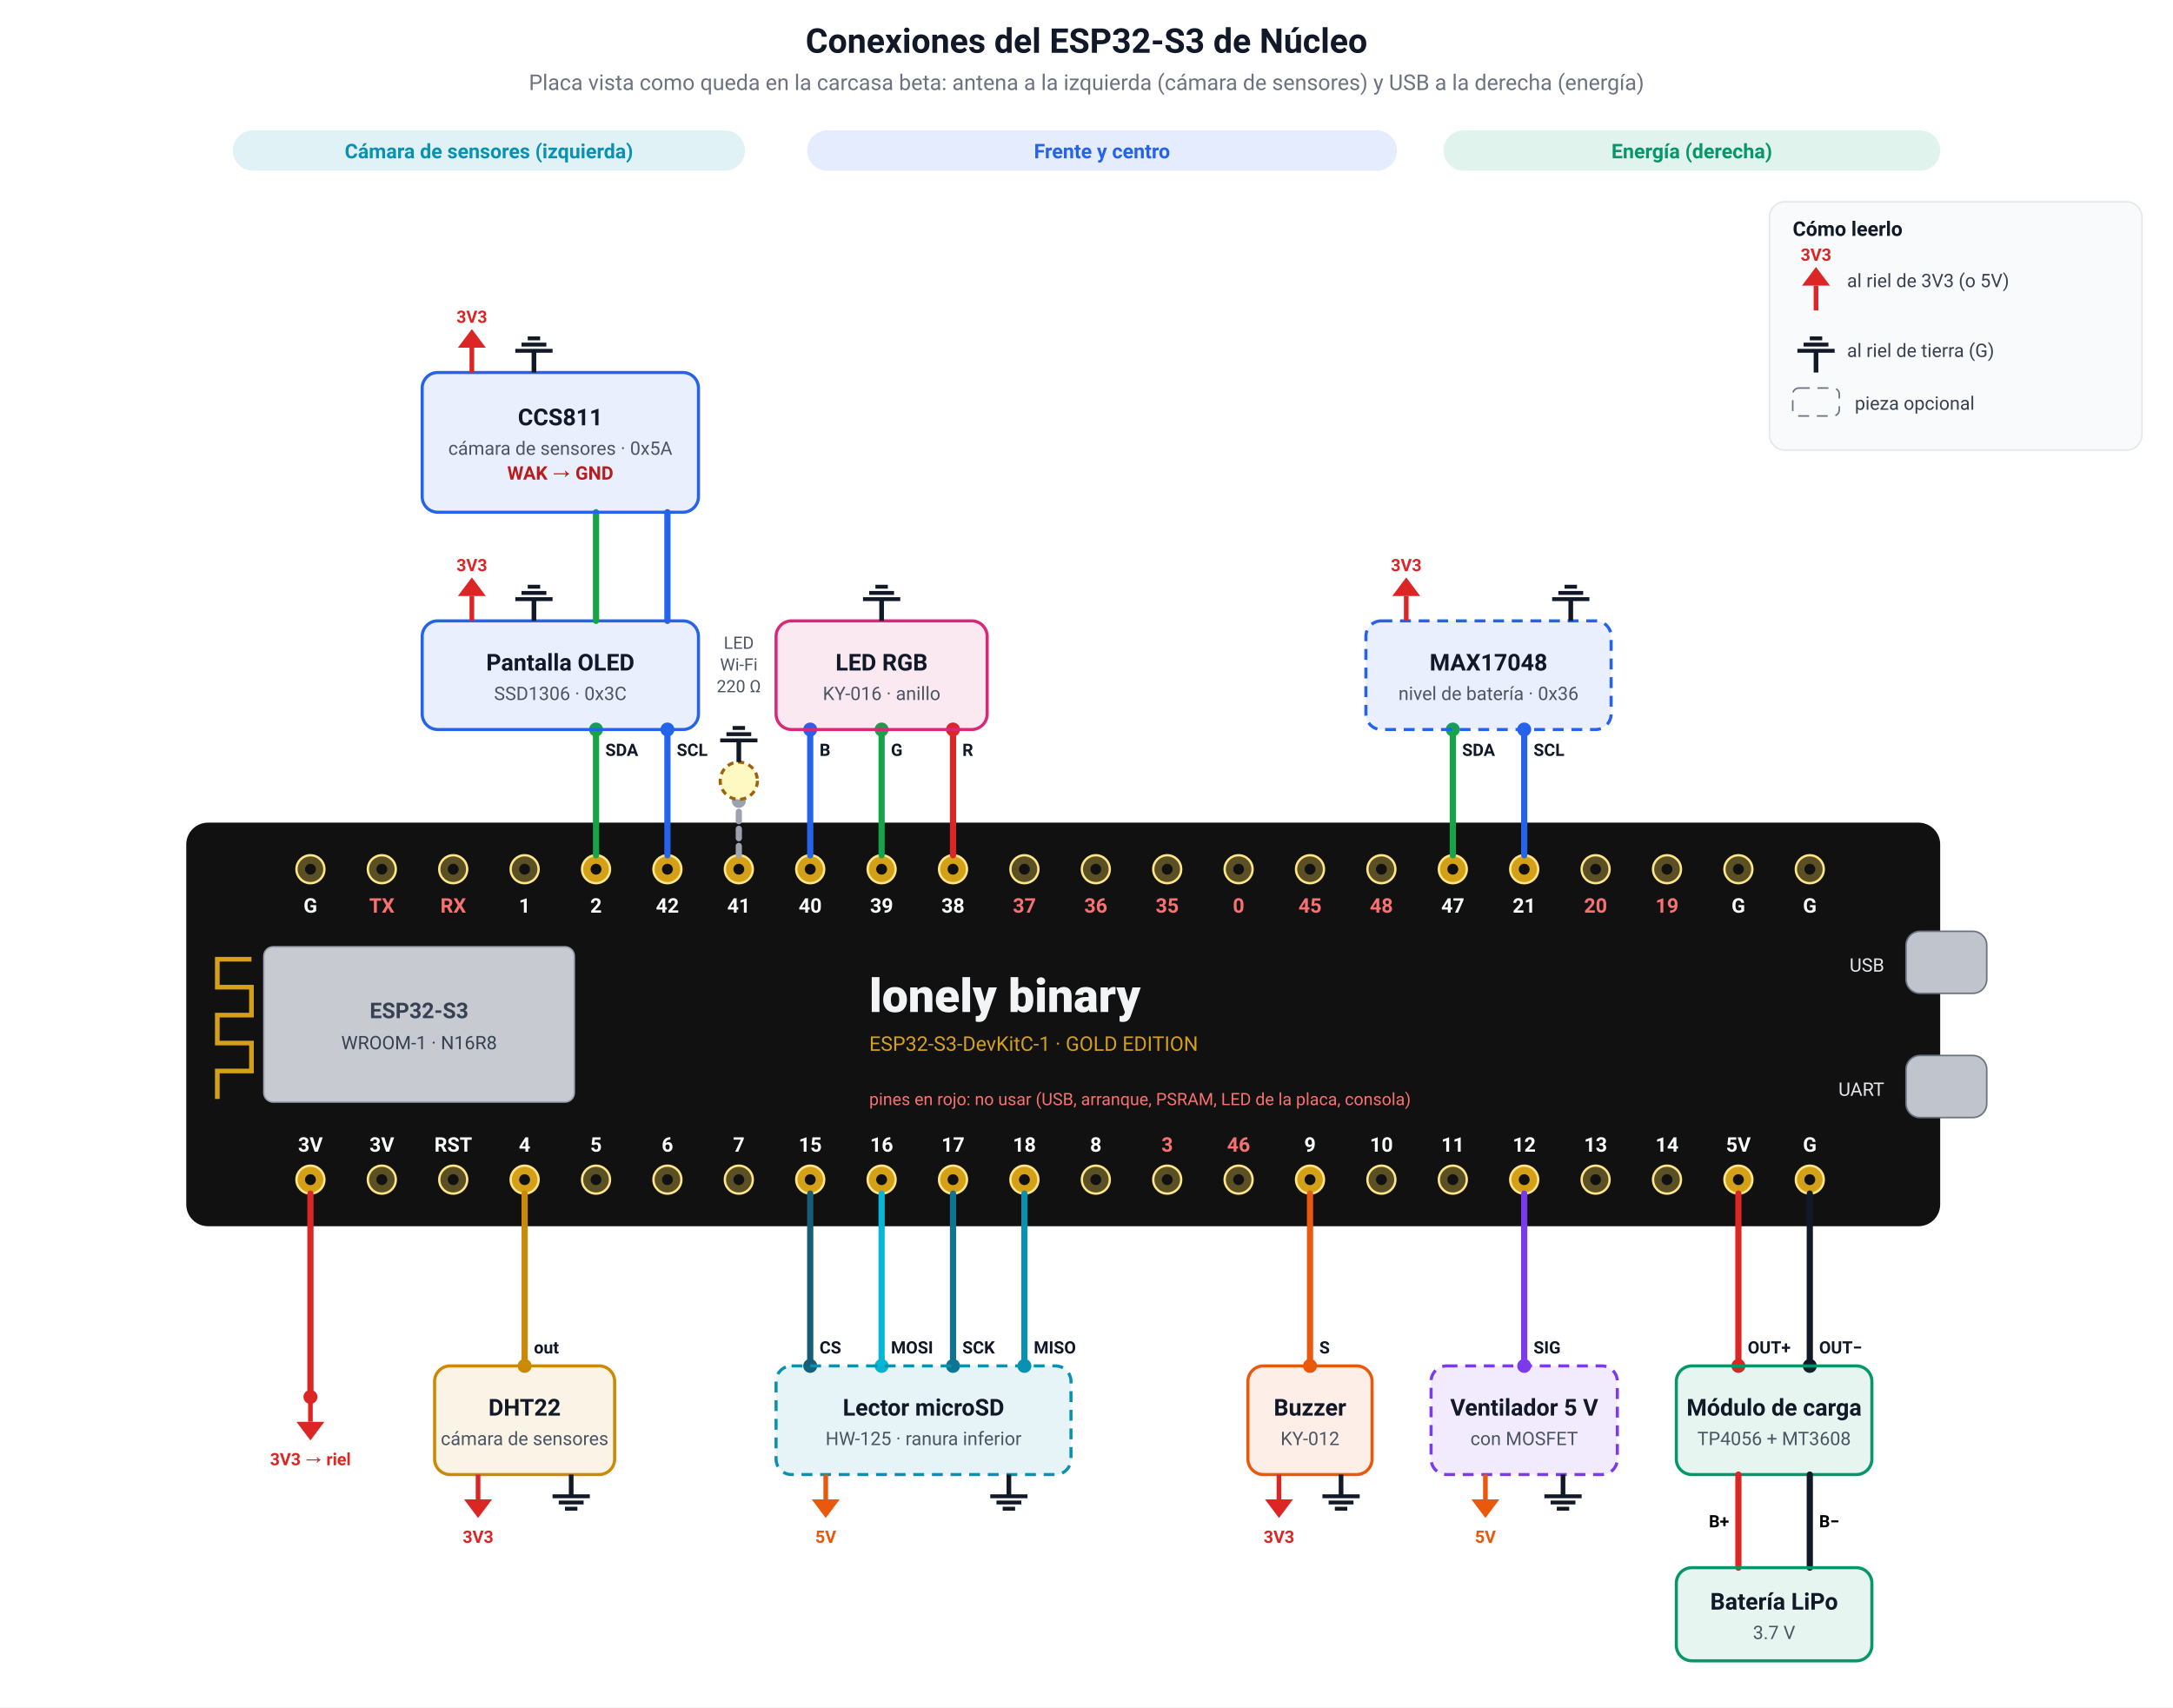
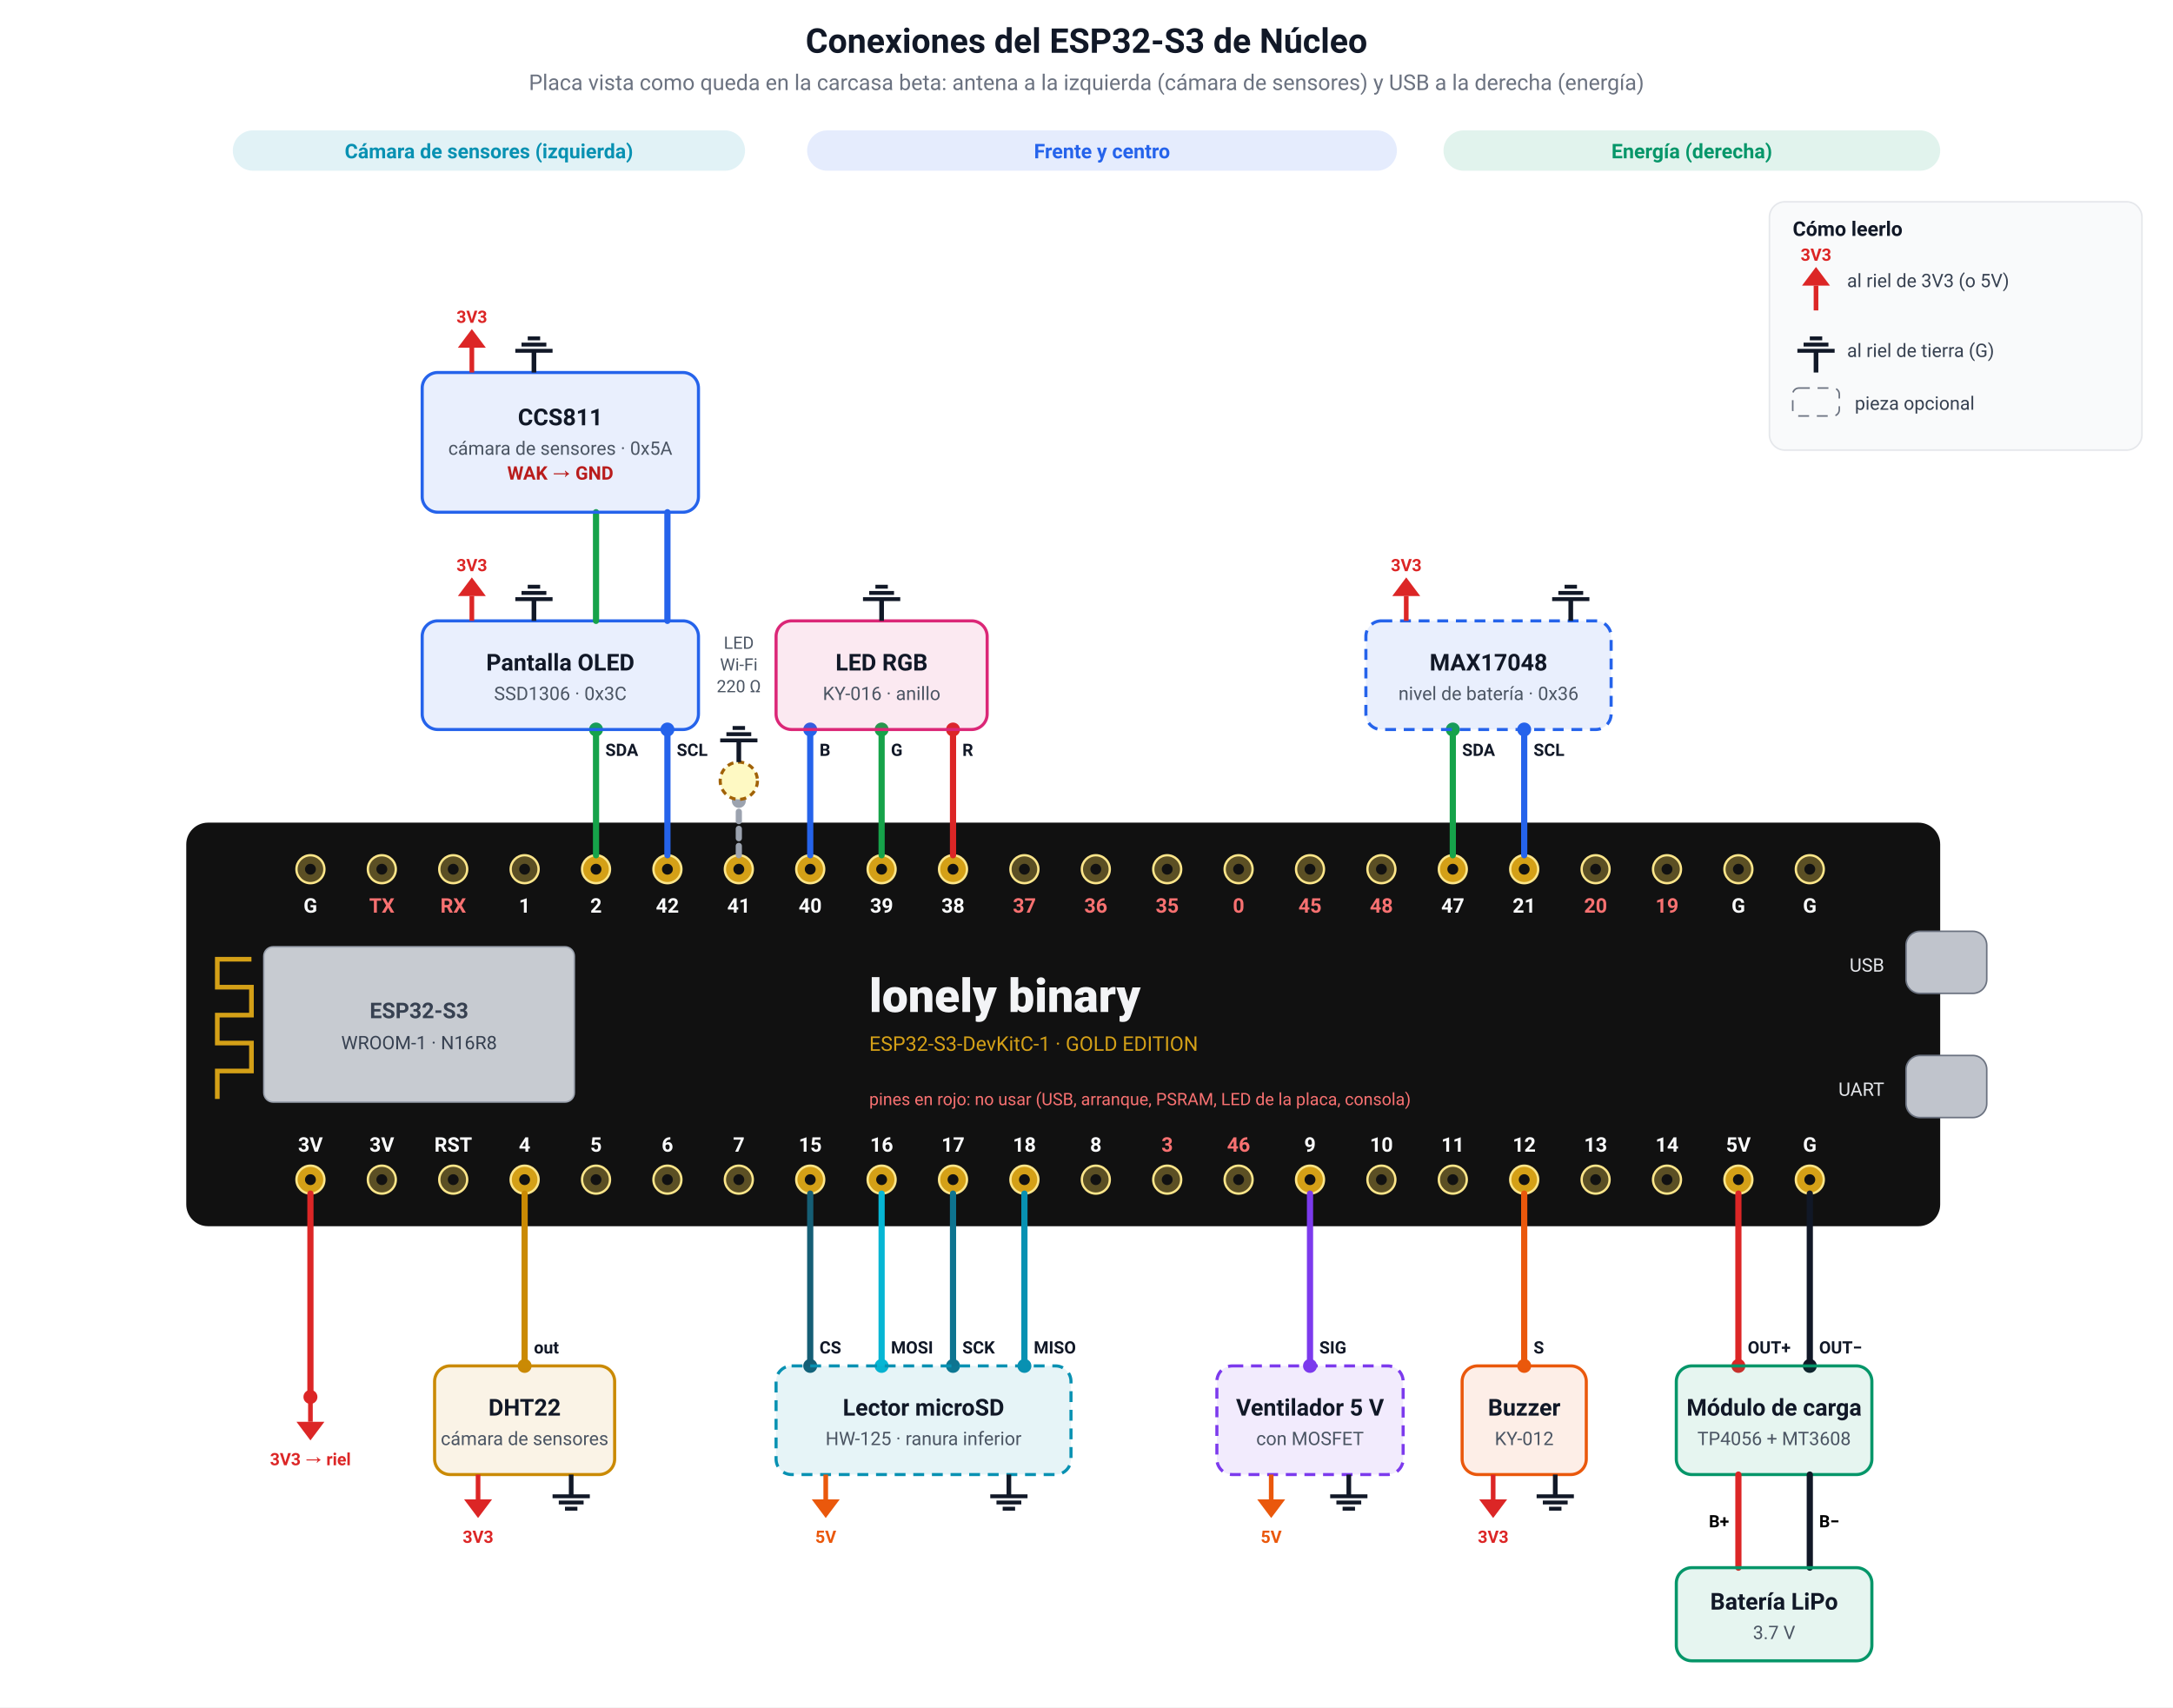
<svg xmlns="http://www.w3.org/2000/svg" viewBox="0 0 1400 1100" width="1400" height="1100" font-family="Segoe UI, Roboto, Helvetica, Arial, sans-serif">
  <rect width="1400" height="1100" fill="#ffffff" />
  <text x="700" y="34" text-anchor="middle" font-size="22" font-weight="700" fill="#111827">Conexiones del ESP32-S3 de Núcleo</text>
  <text x="700" y="58" text-anchor="middle" font-size="14" fill="#6b7280">Placa vista como queda en la carcasa beta: antena a la izquierda (cámara de sensores) y USB a la derecha (energía)</text>
  <rect x="120" y="530" width="1130" height="260" rx="14" fill="#111111" />
  <rect x="1228" y="600" width="52" height="40" rx="9" fill="#c0c4cc" stroke="#6b7280" />
  <text x="1214" y="626" text-anchor="end" font-size="12" fill="#e5e7eb">USB</text>
  <rect x="1228" y="680" width="52" height="40" rx="9" fill="#c0c4cc" stroke="#6b7280" />
  <text x="1214" y="706" text-anchor="end" font-size="12" fill="#e5e7eb">UART</text>
  <path d="M150 618 h-22 v18 h22 v18 h-22 v18 h22 v18 h-22 v18" fill="none" stroke="#d4a017" stroke-width="3" transform="translate(12 0)" />
  <rect x="170" y="610" width="200" height="100" rx="6" fill="#c7cbd1" stroke="#9ca3af" />
  <text x="270" y="656" text-anchor="middle" font-size="14" font-weight="700" fill="#374151">ESP32-S3</text>
  <text x="270" y="676" text-anchor="middle" font-size="12" fill="#374151">WROOM-1 · N16R8</text>
  <text x="560" y="652" font-size="30" font-weight="800" fill="#f3f4f6">lonely binary</text>
  <text x="560" y="677" font-size="13" fill="#d4a017">ESP32-S3-DevKitC-1 · GOLD EDITION</text>
  <text x="560" y="712" font-size="11" fill="#f87171">pines en rojo: no usar (USB, arranque, PSRAM, LED de la placa, consola)</text>
  <circle cx="200" cy="560" r="9" fill="#5b4f24" stroke="#fde68a" stroke-width="1.5" />
  <circle cx="200" cy="560" r="3.5" fill="#111111" />
  <text x="200" y="588" text-anchor="middle" font-size="13" font-weight="700" fill="#f9fafb">G</text>
  <circle cx="246" cy="560" r="9" fill="#5b4f24" stroke="#fde68a" stroke-width="1.5" />
  <circle cx="246" cy="560" r="3.5" fill="#111111" />
  <text x="246" y="588" text-anchor="middle" font-size="13" font-weight="700" fill="#f87171">TX</text>
  <circle cx="292" cy="560" r="9" fill="#5b4f24" stroke="#fde68a" stroke-width="1.5" />
  <circle cx="292" cy="560" r="3.5" fill="#111111" />
  <text x="292" y="588" text-anchor="middle" font-size="13" font-weight="700" fill="#f87171">RX</text>
  <circle cx="338" cy="560" r="9" fill="#5b4f24" stroke="#fde68a" stroke-width="1.5" />
  <circle cx="338" cy="560" r="3.5" fill="#111111" />
  <text x="338" y="588" text-anchor="middle" font-size="13" font-weight="700" fill="#f9fafb">1</text>
  <circle cx="384" cy="560" r="9" fill="#d4a017" stroke="#fde68a" stroke-width="1.5" />
  <circle cx="384" cy="560" r="3.5" fill="#111111" />
  <text x="384" y="588" text-anchor="middle" font-size="13" font-weight="700" fill="#f9fafb">2</text>
  <circle cx="430" cy="560" r="9" fill="#d4a017" stroke="#fde68a" stroke-width="1.5" />
  <circle cx="430" cy="560" r="3.5" fill="#111111" />
  <text x="430" y="588" text-anchor="middle" font-size="13" font-weight="700" fill="#f9fafb">42</text>
  <circle cx="476" cy="560" r="9" fill="#d4a017" stroke="#fde68a" stroke-width="1.5" />
  <circle cx="476" cy="560" r="3.5" fill="#111111" />
  <text x="476" y="588" text-anchor="middle" font-size="13" font-weight="700" fill="#f9fafb">41</text>
  <circle cx="522" cy="560" r="9" fill="#d4a017" stroke="#fde68a" stroke-width="1.5" />
  <circle cx="522" cy="560" r="3.5" fill="#111111" />
  <text x="522" y="588" text-anchor="middle" font-size="13" font-weight="700" fill="#f9fafb">40</text>
  <circle cx="568" cy="560" r="9" fill="#d4a017" stroke="#fde68a" stroke-width="1.5" />
  <circle cx="568" cy="560" r="3.5" fill="#111111" />
  <text x="568" y="588" text-anchor="middle" font-size="13" font-weight="700" fill="#f9fafb">39</text>
  <circle cx="614" cy="560" r="9" fill="#d4a017" stroke="#fde68a" stroke-width="1.5" />
  <circle cx="614" cy="560" r="3.5" fill="#111111" />
  <text x="614" y="588" text-anchor="middle" font-size="13" font-weight="700" fill="#f9fafb">38</text>
  <circle cx="660" cy="560" r="9" fill="#5b4f24" stroke="#fde68a" stroke-width="1.5" />
  <circle cx="660" cy="560" r="3.5" fill="#111111" />
  <text x="660" y="588" text-anchor="middle" font-size="13" font-weight="700" fill="#f87171">37</text>
  <circle cx="706" cy="560" r="9" fill="#5b4f24" stroke="#fde68a" stroke-width="1.5" />
  <circle cx="706" cy="560" r="3.5" fill="#111111" />
  <text x="706" y="588" text-anchor="middle" font-size="13" font-weight="700" fill="#f87171">36</text>
  <circle cx="752" cy="560" r="9" fill="#5b4f24" stroke="#fde68a" stroke-width="1.5" />
  <circle cx="752" cy="560" r="3.5" fill="#111111" />
  <text x="752" y="588" text-anchor="middle" font-size="13" font-weight="700" fill="#f87171">35</text>
  <circle cx="798" cy="560" r="9" fill="#5b4f24" stroke="#fde68a" stroke-width="1.5" />
  <circle cx="798" cy="560" r="3.5" fill="#111111" />
  <text x="798" y="588" text-anchor="middle" font-size="13" font-weight="700" fill="#f87171">0</text>
  <circle cx="844" cy="560" r="9" fill="#5b4f24" stroke="#fde68a" stroke-width="1.5" />
  <circle cx="844" cy="560" r="3.5" fill="#111111" />
  <text x="844" y="588" text-anchor="middle" font-size="13" font-weight="700" fill="#f87171">45</text>
  <circle cx="890" cy="560" r="9" fill="#5b4f24" stroke="#fde68a" stroke-width="1.5" />
  <circle cx="890" cy="560" r="3.5" fill="#111111" />
  <text x="890" y="588" text-anchor="middle" font-size="13" font-weight="700" fill="#f87171">48</text>
  <circle cx="936" cy="560" r="9" fill="#d4a017" stroke="#fde68a" stroke-width="1.5" />
  <circle cx="936" cy="560" r="3.5" fill="#111111" />
  <text x="936" y="588" text-anchor="middle" font-size="13" font-weight="700" fill="#f9fafb">47</text>
  <circle cx="982" cy="560" r="9" fill="#d4a017" stroke="#fde68a" stroke-width="1.5" />
  <circle cx="982" cy="560" r="3.5" fill="#111111" />
  <text x="982" y="588" text-anchor="middle" font-size="13" font-weight="700" fill="#f9fafb">21</text>
  <circle cx="1028" cy="560" r="9" fill="#5b4f24" stroke="#fde68a" stroke-width="1.5" />
  <circle cx="1028" cy="560" r="3.5" fill="#111111" />
  <text x="1028" y="588" text-anchor="middle" font-size="13" font-weight="700" fill="#f87171">20</text>
  <circle cx="1074" cy="560" r="9" fill="#5b4f24" stroke="#fde68a" stroke-width="1.5" />
  <circle cx="1074" cy="560" r="3.5" fill="#111111" />
  <text x="1074" y="588" text-anchor="middle" font-size="13" font-weight="700" fill="#f87171">19</text>
  <circle cx="1120" cy="560" r="9" fill="#5b4f24" stroke="#fde68a" stroke-width="1.5" />
  <circle cx="1120" cy="560" r="3.5" fill="#111111" />
  <text x="1120" y="588" text-anchor="middle" font-size="13" font-weight="700" fill="#f9fafb">G</text>
  <circle cx="1166" cy="560" r="9" fill="#5b4f24" stroke="#fde68a" stroke-width="1.5" />
  <circle cx="1166" cy="560" r="3.5" fill="#111111" />
  <text x="1166" y="588" text-anchor="middle" font-size="13" font-weight="700" fill="#f9fafb">G</text>
  <circle cx="200" cy="760" r="9" fill="#d4a017" stroke="#fde68a" stroke-width="1.5" />
  <circle cx="200" cy="760" r="3.5" fill="#111111" />
  <text x="200" y="742" text-anchor="middle" font-size="13" font-weight="700" fill="#f9fafb">3V</text>
  <circle cx="246" cy="760" r="9" fill="#5b4f24" stroke="#fde68a" stroke-width="1.5" />
  <circle cx="246" cy="760" r="3.5" fill="#111111" />
  <text x="246" y="742" text-anchor="middle" font-size="13" font-weight="700" fill="#f9fafb">3V</text>
  <circle cx="292" cy="760" r="9" fill="#5b4f24" stroke="#fde68a" stroke-width="1.5" />
  <circle cx="292" cy="760" r="3.5" fill="#111111" />
  <text x="292" y="742" text-anchor="middle" font-size="13" font-weight="700" fill="#f9fafb">RST</text>
  <circle cx="338" cy="760" r="9" fill="#d4a017" stroke="#fde68a" stroke-width="1.5" />
  <circle cx="338" cy="760" r="3.5" fill="#111111" />
  <text x="338" y="742" text-anchor="middle" font-size="13" font-weight="700" fill="#f9fafb">4</text>
  <circle cx="384" cy="760" r="9" fill="#5b4f24" stroke="#fde68a" stroke-width="1.5" />
  <circle cx="384" cy="760" r="3.5" fill="#111111" />
  <text x="384" y="742" text-anchor="middle" font-size="13" font-weight="700" fill="#f9fafb">5</text>
  <circle cx="430" cy="760" r="9" fill="#5b4f24" stroke="#fde68a" stroke-width="1.5" />
  <circle cx="430" cy="760" r="3.5" fill="#111111" />
  <text x="430" y="742" text-anchor="middle" font-size="13" font-weight="700" fill="#f9fafb">6</text>
  <circle cx="476" cy="760" r="9" fill="#5b4f24" stroke="#fde68a" stroke-width="1.5" />
  <circle cx="476" cy="760" r="3.5" fill="#111111" />
  <text x="476" y="742" text-anchor="middle" font-size="13" font-weight="700" fill="#f9fafb">7</text>
  <circle cx="522" cy="760" r="9" fill="#d4a017" stroke="#fde68a" stroke-width="1.5" />
  <circle cx="522" cy="760" r="3.5" fill="#111111" />
  <text x="522" y="742" text-anchor="middle" font-size="13" font-weight="700" fill="#f9fafb">15</text>
  <circle cx="568" cy="760" r="9" fill="#d4a017" stroke="#fde68a" stroke-width="1.5" />
  <circle cx="568" cy="760" r="3.5" fill="#111111" />
  <text x="568" y="742" text-anchor="middle" font-size="13" font-weight="700" fill="#f9fafb">16</text>
  <circle cx="614" cy="760" r="9" fill="#d4a017" stroke="#fde68a" stroke-width="1.5" />
  <circle cx="614" cy="760" r="3.5" fill="#111111" />
  <text x="614" y="742" text-anchor="middle" font-size="13" font-weight="700" fill="#f9fafb">17</text>
  <circle cx="660" cy="760" r="9" fill="#d4a017" stroke="#fde68a" stroke-width="1.5" />
  <circle cx="660" cy="760" r="3.5" fill="#111111" />
  <text x="660" y="742" text-anchor="middle" font-size="13" font-weight="700" fill="#f9fafb">18</text>
  <circle cx="706" cy="760" r="9" fill="#5b4f24" stroke="#fde68a" stroke-width="1.5" />
  <circle cx="706" cy="760" r="3.5" fill="#111111" />
  <text x="706" y="742" text-anchor="middle" font-size="13" font-weight="700" fill="#f9fafb">8</text>
  <circle cx="752" cy="760" r="9" fill="#5b4f24" stroke="#fde68a" stroke-width="1.5" />
  <circle cx="752" cy="760" r="3.5" fill="#111111" />
  <text x="752" y="742" text-anchor="middle" font-size="13" font-weight="700" fill="#f87171">3</text>
  <circle cx="798" cy="760" r="9" fill="#5b4f24" stroke="#fde68a" stroke-width="1.5" />
  <circle cx="798" cy="760" r="3.5" fill="#111111" />
  <text x="798" y="742" text-anchor="middle" font-size="13" font-weight="700" fill="#f87171">46</text>
  <circle cx="844" cy="760" r="9" fill="#d4a017" stroke="#fde68a" stroke-width="1.5" />
  <circle cx="844" cy="760" r="3.5" fill="#111111" />
  <text x="844" y="742" text-anchor="middle" font-size="13" font-weight="700" fill="#f9fafb">9</text>
  <circle cx="890" cy="760" r="9" fill="#5b4f24" stroke="#fde68a" stroke-width="1.5" />
  <circle cx="890" cy="760" r="3.5" fill="#111111" />
  <text x="890" y="742" text-anchor="middle" font-size="13" font-weight="700" fill="#f9fafb">10</text>
  <circle cx="936" cy="760" r="9" fill="#5b4f24" stroke="#fde68a" stroke-width="1.5" />
  <circle cx="936" cy="760" r="3.5" fill="#111111" />
  <text x="936" y="742" text-anchor="middle" font-size="13" font-weight="700" fill="#f9fafb">11</text>
  <circle cx="982" cy="760" r="9" fill="#d4a017" stroke="#fde68a" stroke-width="1.5" />
  <circle cx="982" cy="760" r="3.5" fill="#111111" />
  <text x="982" y="742" text-anchor="middle" font-size="13" font-weight="700" fill="#f9fafb">12</text>
  <circle cx="1028" cy="760" r="9" fill="#5b4f24" stroke="#fde68a" stroke-width="1.5" />
  <circle cx="1028" cy="760" r="3.5" fill="#111111" />
  <text x="1028" y="742" text-anchor="middle" font-size="13" font-weight="700" fill="#f9fafb">13</text>
  <circle cx="1074" cy="760" r="9" fill="#5b4f24" stroke="#fde68a" stroke-width="1.5" />
  <circle cx="1074" cy="760" r="3.5" fill="#111111" />
  <text x="1074" y="742" text-anchor="middle" font-size="13" font-weight="700" fill="#f9fafb">14</text>
  <circle cx="1120" cy="760" r="9" fill="#d4a017" stroke="#fde68a" stroke-width="1.5" />
  <circle cx="1120" cy="760" r="3.5" fill="#111111" />
  <text x="1120" y="742" text-anchor="middle" font-size="13" font-weight="700" fill="#f9fafb">5V</text>
  <circle cx="1166" cy="760" r="9" fill="#d4a017" stroke="#fde68a" stroke-width="1.5" />
  <circle cx="1166" cy="760" r="3.5" fill="#111111" />
  <text x="1166" y="742" text-anchor="middle" font-size="13" font-weight="700" fill="#f9fafb">G</text>
  <line x1="384" y1="551" x2="384" y2="470" stroke="#16a34a" stroke-width="4" stroke-linecap="round" />
  <circle cx="384" cy="470" r="4.5" fill="#16a34a" />
  <text x="390" y="487" font-size="11" font-weight="700" fill="#111827">SDA</text>
  <line x1="430" y1="551" x2="430" y2="470" stroke="#2563eb" stroke-width="4" stroke-linecap="round" />
  <circle cx="430" cy="470" r="4.5" fill="#2563eb" />
  <text x="436" y="487" font-size="11" font-weight="700" fill="#111827">SCL</text>
  <rect x="272" y="400" width="178" height="70" rx="10" fill="#2563eb" fill-opacity="0.10" stroke="#2563eb" stroke-width="2" />
  <text x="361.0" y="432.0" text-anchor="middle" font-size="15" font-weight="700" fill="#111827">Pantalla OLED</text>
  <text x="361.0" y="451.0" text-anchor="middle" font-size="12" fill="#4b5563">SSD1306 · 0x3C</text>
  <line x1="384" y1="400" x2="384" y2="330" stroke="#16a34a" stroke-width="4" stroke-linecap="round" />
  <line x1="430" y1="400" x2="430" y2="330" stroke="#2563eb" stroke-width="4" stroke-linecap="round" />
  <rect x="272" y="240" width="178" height="90" rx="10" fill="#2563eb" fill-opacity="0.10" stroke="#2563eb" stroke-width="2" />
  <text x="361.0" y="274.0" text-anchor="middle" font-size="15" font-weight="700" fill="#111827">CCS811</text>
  <text x="361.0" y="293.0" text-anchor="middle" font-size="12" fill="#4b5563">cámara de sensores · 0x5A</text>
  <text x="361.0" y="309.0" text-anchor="middle" font-size="12" font-weight="700" fill="#b91c1c">WAK → GND</text>
  <line x1="304" y1="400" x2="304" y2="384" stroke="#dc2626" stroke-width="3" />
  <polygon points="295,384 313,384 304,372" fill="#dc2626" />
  <text x="304" y="368" text-anchor="middle" font-size="11" font-weight="700" fill="#dc2626">3V3</text>
  <line x1="344" y1="400" x2="344" y2="386" stroke="#111827" stroke-width="3" />
  <line x1="332" y1="386" x2="356" y2="386" stroke="#111827" stroke-width="2.5" />
  <line x1="336" y1="382" x2="352" y2="382" stroke="#111827" stroke-width="2.5" />
  <line x1="340" y1="378" x2="348" y2="378" stroke="#111827" stroke-width="2.5" />
  <line x1="304" y1="240" x2="304" y2="224" stroke="#dc2626" stroke-width="3" />
  <polygon points="295,224 313,224 304,212" fill="#dc2626" />
  <text x="304" y="208" text-anchor="middle" font-size="11" font-weight="700" fill="#dc2626">3V3</text>
  <line x1="344" y1="240" x2="344" y2="226" stroke="#111827" stroke-width="3" />
  <line x1="332" y1="226" x2="356" y2="226" stroke="#111827" stroke-width="2.5" />
  <line x1="336" y1="222" x2="352" y2="222" stroke="#111827" stroke-width="2.5" />
  <line x1="340" y1="218" x2="348" y2="218" stroke="#111827" stroke-width="2.5" />
  <line x1="476" y1="551" x2="476" y2="516" stroke="#9ca3af" stroke-width="4" stroke-linecap="round" stroke-dasharray="6 5" />
  <circle cx="476" cy="516" r="4.5" fill="#9ca3af" />
  <circle cx="476" cy="503" r="12" fill="#fef9c3" stroke="#a16207" stroke-width="2" stroke-dasharray="4 3" />
  <line x1="476" y1="491" x2="476" y2="477" stroke="#111827" stroke-width="3" />
  <line x1="464" y1="477" x2="488" y2="477" stroke="#111827" stroke-width="2.5" />
  <line x1="468" y1="473" x2="484" y2="473" stroke="#111827" stroke-width="2.5" />
  <line x1="472" y1="469" x2="480" y2="469" stroke="#111827" stroke-width="2.5" />
  <text x="476" y="418" text-anchor="middle" font-size="11" fill="#4b5563">LED</text>
  <text x="476" y="432" text-anchor="middle" font-size="11" fill="#4b5563">Wi-Fi</text>
  <text x="476" y="446" text-anchor="middle" font-size="11" fill="#4b5563">220 Ω</text>
  <line x1="522" y1="551" x2="522" y2="470" stroke="#2563eb" stroke-width="4" stroke-linecap="round" />
  <circle cx="522" cy="470" r="4.5" fill="#2563eb" />
  <text x="528" y="487" font-size="11" font-weight="700" fill="#111827">B</text>
  <line x1="568" y1="551" x2="568" y2="470" stroke="#16a34a" stroke-width="4" stroke-linecap="round" />
  <circle cx="568" cy="470" r="4.5" fill="#16a34a" />
  <text x="574" y="487" font-size="11" font-weight="700" fill="#111827">G</text>
  <line x1="614" y1="551" x2="614" y2="470" stroke="#dc2626" stroke-width="4" stroke-linecap="round" />
  <circle cx="614" cy="470" r="4.5" fill="#dc2626" />
  <text x="620" y="487" font-size="11" font-weight="700" fill="#111827">R</text>
  <rect x="500" y="400" width="136" height="70" rx="10" fill="#db2777" fill-opacity="0.10" stroke="#db2777" stroke-width="2" />
  <text x="568.0" y="432.0" text-anchor="middle" font-size="15" font-weight="700" fill="#111827">LED RGB</text>
  <text x="568.0" y="451.0" text-anchor="middle" font-size="12" fill="#4b5563">KY-016 · anillo</text>
  <line x1="568" y1="400" x2="568" y2="386" stroke="#111827" stroke-width="3" />
  <line x1="556" y1="386" x2="580" y2="386" stroke="#111827" stroke-width="2.5" />
  <line x1="560" y1="382" x2="576" y2="382" stroke="#111827" stroke-width="2.5" />
  <line x1="564" y1="378" x2="572" y2="378" stroke="#111827" stroke-width="2.5" />
  <line x1="936" y1="551" x2="936" y2="470" stroke="#16a34a" stroke-width="4" stroke-linecap="round" />
  <circle cx="936" cy="470" r="4.5" fill="#16a34a" />
  <text x="942" y="487" font-size="11" font-weight="700" fill="#111827">SDA</text>
  <line x1="982" y1="551" x2="982" y2="470" stroke="#2563eb" stroke-width="4" stroke-linecap="round" />
  <circle cx="982" cy="470" r="4.5" fill="#2563eb" />
  <text x="988" y="487" font-size="11" font-weight="700" fill="#111827">SCL</text>
  <rect x="880" y="400" width="158" height="70" rx="10" fill="#2563eb" fill-opacity="0.10" stroke="#2563eb" stroke-width="2" stroke-dasharray="7 5" />
  <text x="959.0" y="432.0" text-anchor="middle" font-size="15" font-weight="700" fill="#111827">MAX17048</text>
  <text x="959.0" y="451.0" text-anchor="middle" font-size="12" fill="#4b5563">nivel de batería · 0x36</text>
  <line x1="906" y1="400" x2="906" y2="384" stroke="#dc2626" stroke-width="3" />
  <polygon points="897,384 915,384 906,372" fill="#dc2626" />
  <text x="906" y="368" text-anchor="middle" font-size="11" font-weight="700" fill="#dc2626">3V3</text>
  <line x1="1012" y1="400" x2="1012" y2="386" stroke="#111827" stroke-width="3" />
  <line x1="1000" y1="386" x2="1024" y2="386" stroke="#111827" stroke-width="2.5" />
  <line x1="1004" y1="382" x2="1020" y2="382" stroke="#111827" stroke-width="2.5" />
  <line x1="1008" y1="378" x2="1016" y2="378" stroke="#111827" stroke-width="2.5" />
  <line x1="200" y1="769" x2="200" y2="900" stroke="#dc2626" stroke-width="4" stroke-linecap="round" />
  <circle cx="200" cy="900" r="4.5" fill="#dc2626" />
  <line x1="200" y1="900" x2="200" y2="916" stroke="#dc2626" stroke-width="3" />
  <polygon points="191,916 209,916 200,928" fill="#dc2626" />
  <text x="200" y="944" text-anchor="middle" font-size="11" font-weight="700" fill="#dc2626">3V3 → riel</text>
  <line x1="338" y1="769" x2="338" y2="880" stroke="#ca8a04" stroke-width="4" stroke-linecap="round" />
  <circle cx="338" cy="880" r="4.5" fill="#ca8a04" />
  <text x="344" y="872" font-size="11" font-weight="700" fill="#111827">out</text>
  <rect x="280" y="880" width="116" height="70" rx="10" fill="#ca8a04" fill-opacity="0.10" stroke="#ca8a04" stroke-width="2" />
  <text x="338.0" y="912.0" text-anchor="middle" font-size="15" font-weight="700" fill="#111827">DHT22</text>
  <text x="338.0" y="931.0" text-anchor="middle" font-size="12" fill="#4b5563">cámara de sensores</text>
  <line x1="308" y1="950" x2="308" y2="966" stroke="#dc2626" stroke-width="3" />
  <polygon points="299,966 317,966 308,978" fill="#dc2626" />
  <text x="308" y="994" text-anchor="middle" font-size="11" font-weight="700" fill="#dc2626">3V3</text>
  <line x1="368" y1="950" x2="368" y2="964" stroke="#111827" stroke-width="3" />
  <line x1="356" y1="964" x2="380" y2="964" stroke="#111827" stroke-width="2.5" />
  <line x1="360" y1="968" x2="376" y2="968" stroke="#111827" stroke-width="2.5" />
  <line x1="364" y1="972" x2="372" y2="972" stroke="#111827" stroke-width="2.5" />
  <line x1="522" y1="769" x2="522" y2="880" stroke="#155e75" stroke-width="4" stroke-linecap="round" />
  <circle cx="522" cy="880" r="4.5" fill="#155e75" />
  <text x="528" y="872" font-size="11" font-weight="700" fill="#111827">CS</text>
  <line x1="568" y1="769" x2="568" y2="880" stroke="#06b6d4" stroke-width="4" stroke-linecap="round" />
  <circle cx="568" cy="880" r="4.5" fill="#06b6d4" />
  <text x="574" y="872" font-size="11" font-weight="700" fill="#111827">MOSI</text>
  <line x1="614" y1="769" x2="614" y2="880" stroke="#0e7490" stroke-width="4" stroke-linecap="round" />
  <circle cx="614" cy="880" r="4.5" fill="#0e7490" />
  <text x="620" y="872" font-size="11" font-weight="700" fill="#111827">SCK</text>
  <line x1="660" y1="769" x2="660" y2="880" stroke="#0891b2" stroke-width="4" stroke-linecap="round" />
  <circle cx="660" cy="880" r="4.5" fill="#0891b2" />
  <text x="666" y="872" font-size="11" font-weight="700" fill="#111827">MISO</text>
  <rect x="500" y="880" width="190" height="70" rx="10" fill="#0891b2" fill-opacity="0.10" stroke="#0891b2" stroke-width="2" stroke-dasharray="7 5" />
  <text x="595.0" y="912.0" text-anchor="middle" font-size="15" font-weight="700" fill="#111827">Lector microSD</text>
  <text x="595.0" y="931.0" text-anchor="middle" font-size="12" fill="#4b5563">HW-125 · ranura inferior</text>
  <line x1="532" y1="950" x2="532" y2="966" stroke="#ea580c" stroke-width="3" />
  <polygon points="523,966 541,966 532,978" fill="#ea580c" />
  <text x="532" y="994" text-anchor="middle" font-size="11" font-weight="700" fill="#ea580c">5V</text>
  <line x1="650" y1="950" x2="650" y2="964" stroke="#111827" stroke-width="3" />
  <line x1="638" y1="964" x2="662" y2="964" stroke="#111827" stroke-width="2.5" />
  <line x1="642" y1="968" x2="658" y2="968" stroke="#111827" stroke-width="2.5" />
  <line x1="646" y1="972" x2="654" y2="972" stroke="#111827" stroke-width="2.5" />
-   <line x1="844" y1="769" x2="844" y2="880" stroke="#ea580c" stroke-width="4" stroke-linecap="round" />
-   <circle cx="844" cy="880" r="4.5" fill="#ea580c" />
-   <text x="850" y="872" font-size="11" font-weight="700" fill="#111827">S</text>
-   <rect x="804" y="880" width="80" height="70" rx="10" fill="#ea580c" fill-opacity="0.10" stroke="#ea580c" stroke-width="2" />
-   <text x="844.0" y="912.0" text-anchor="middle" font-size="15" font-weight="700" fill="#111827">Buzzer</text>
-   <text x="844.0" y="931.0" text-anchor="middle" font-size="12" fill="#4b5563">KY-012</text>
-   <line x1="824" y1="950" x2="824" y2="966" stroke="#dc2626" stroke-width="3" />
-   <polygon points="815,966 833,966 824,978" fill="#dc2626" />
-   <text x="824" y="994" text-anchor="middle" font-size="11" font-weight="700" fill="#dc2626">3V3</text>
-   <line x1="864" y1="950" x2="864" y2="964" stroke="#111827" stroke-width="3" />
-   <line x1="852" y1="964" x2="876" y2="964" stroke="#111827" stroke-width="2.5" />
-   <line x1="856" y1="968" x2="872" y2="968" stroke="#111827" stroke-width="2.5" />
-   <line x1="860" y1="972" x2="868" y2="972" stroke="#111827" stroke-width="2.5" />
-   <line x1="982" y1="769" x2="982" y2="880" stroke="#7c3aed" stroke-width="4" stroke-linecap="round" />
-   <circle cx="982" cy="880" r="4.5" fill="#7c3aed" />
-   <text x="988" y="872" font-size="11" font-weight="700" fill="#111827">SIG</text>
-   <rect x="922" y="880" width="120" height="70" rx="10" fill="#7c3aed" fill-opacity="0.10" stroke="#7c3aed" stroke-width="2" stroke-dasharray="7 5" />
-   <text x="982.0" y="912.0" text-anchor="middle" font-size="15" font-weight="700" fill="#111827">Ventilador 5 V</text>
-   <text x="982.0" y="931.0" text-anchor="middle" font-size="12" fill="#4b5563">con MOSFET</text>
-   <line x1="957" y1="950" x2="957" y2="966" stroke="#ea580c" stroke-width="3" />
-   <polygon points="948,966 966,966 957,978" fill="#ea580c" />
-   <text x="957" y="994" text-anchor="middle" font-size="11" font-weight="700" fill="#ea580c">5V</text>
-   <line x1="1007" y1="950" x2="1007" y2="964" stroke="#111827" stroke-width="3" />
-   <line x1="995" y1="964" x2="1019" y2="964" stroke="#111827" stroke-width="2.5" />
-   <line x1="999" y1="968" x2="1015" y2="968" stroke="#111827" stroke-width="2.5" />
-   <line x1="1003" y1="972" x2="1011" y2="972" stroke="#111827" stroke-width="2.5" />
+   <line x1="982" y1="769" x2="982" y2="880" stroke="#ea580c" stroke-width="4" stroke-linecap="round" />
+   <circle cx="982" cy="880" r="4.5" fill="#ea580c" />
+   <text x="988" y="872" font-size="11" font-weight="700" fill="#111827">S</text>
+   <rect x="942" y="880" width="80" height="70" rx="10" fill="#ea580c" fill-opacity="0.10" stroke="#ea580c" stroke-width="2" />
+   <text x="982.0" y="912.0" text-anchor="middle" font-size="15" font-weight="700" fill="#111827">Buzzer</text>
+   <text x="982.0" y="931.0" text-anchor="middle" font-size="12" fill="#4b5563">KY-012</text>
+   <line x1="962" y1="950" x2="962" y2="966" stroke="#dc2626" stroke-width="3" />
+   <polygon points="953,966 971,966 962,978" fill="#dc2626" />
+   <text x="962" y="994" text-anchor="middle" font-size="11" font-weight="700" fill="#dc2626">3V3</text>
+   <line x1="1002" y1="950" x2="1002" y2="964" stroke="#111827" stroke-width="3" />
+   <line x1="990" y1="964" x2="1014" y2="964" stroke="#111827" stroke-width="2.5" />
+   <line x1="994" y1="968" x2="1010" y2="968" stroke="#111827" stroke-width="2.5" />
+   <line x1="998" y1="972" x2="1006" y2="972" stroke="#111827" stroke-width="2.5" />
+   <line x1="844" y1="769" x2="844" y2="880" stroke="#7c3aed" stroke-width="4" stroke-linecap="round" />
+   <circle cx="844" cy="880" r="4.5" fill="#7c3aed" />
+   <text x="850" y="872" font-size="11" font-weight="700" fill="#111827">SIG</text>
+   <rect x="784" y="880" width="120" height="70" rx="10" fill="#7c3aed" fill-opacity="0.10" stroke="#7c3aed" stroke-width="2" stroke-dasharray="7 5" />
+   <text x="844.0" y="912.0" text-anchor="middle" font-size="15" font-weight="700" fill="#111827">Ventilador 5 V</text>
+   <text x="844.0" y="931.0" text-anchor="middle" font-size="12" fill="#4b5563">con MOSFET</text>
+   <line x1="819" y1="950" x2="819" y2="966" stroke="#ea580c" stroke-width="3" />
+   <polygon points="810,966 828,966 819,978" fill="#ea580c" />
+   <text x="819" y="994" text-anchor="middle" font-size="11" font-weight="700" fill="#ea580c">5V</text>
+   <line x1="869" y1="950" x2="869" y2="964" stroke="#111827" stroke-width="3" />
+   <line x1="857" y1="964" x2="881" y2="964" stroke="#111827" stroke-width="2.5" />
+   <line x1="861" y1="968" x2="877" y2="968" stroke="#111827" stroke-width="2.5" />
+   <line x1="865" y1="972" x2="873" y2="972" stroke="#111827" stroke-width="2.5" />
  <line x1="1120" y1="769" x2="1120" y2="880" stroke="#dc2626" stroke-width="4" stroke-linecap="round" />
  <circle cx="1120" cy="880" r="4.5" fill="#dc2626" />
  <text x="1126" y="872" font-size="11" font-weight="700" fill="#111827">OUT+</text>
  <line x1="1166" y1="769" x2="1166" y2="880" stroke="#111827" stroke-width="4" stroke-linecap="round" />
  <circle cx="1166" cy="880" r="4.5" fill="#111827" />
  <text x="1172" y="872" font-size="11" font-weight="700" fill="#111827">OUT−</text>
  <rect x="1080" y="880" width="126" height="70" rx="10" fill="#059669" fill-opacity="0.10" stroke="#059669" stroke-width="2" />
  <text x="1143.0" y="912.0" text-anchor="middle" font-size="15" font-weight="700" fill="#111827">Módulo de carga</text>
  <text x="1143.0" y="931.0" text-anchor="middle" font-size="12" fill="#4b5563">TP4056 + MT3608</text>
  <line x1="1120" y1="950" x2="1120" y2="1010" stroke="#dc2626" stroke-width="4" stroke-linecap="round" />
  <line x1="1166" y1="950" x2="1166" y2="1010" stroke="#111827" stroke-width="4" stroke-linecap="round" />
  <text x="1114" y="984" text-anchor="end" font-size="11" font-weight="700">B+</text>
  <text x="1172" y="984" font-size="11" font-weight="700">B−</text>
  <rect x="1080" y="1010" width="126" height="60" rx="10" fill="#059669" fill-opacity="0.10" stroke="#059669" stroke-width="2" />
  <text x="1143.0" y="1037.0" text-anchor="middle" font-size="15" font-weight="700" fill="#111827">Batería LiPo</text>
  <text x="1143.0" y="1056.0" text-anchor="middle" font-size="12" fill="#4b5563">3.7 V</text>
  <rect x="150" y="84" width="330" height="26" rx="13" fill="#0891b2" fill-opacity="0.12" />
  <text x="315.0" y="102" text-anchor="middle" font-size="13" font-weight="700" fill="#0891b2">Cámara de sensores (izquierda)</text>
  <rect x="520" y="84" width="380" height="26" rx="13" fill="#2563eb" fill-opacity="0.12" />
  <text x="710.0" y="102" text-anchor="middle" font-size="13" font-weight="700" fill="#2563eb">Frente y centro</text>
  <rect x="930" y="84" width="320" height="26" rx="13" fill="#059669" fill-opacity="0.12" />
  <text x="1090.0" y="102" text-anchor="middle" font-size="13" font-weight="700" fill="#059669">Energía (derecha)</text>
  <rect x="1140" y="130" width="240" height="160" rx="10" fill="#f9fafb" stroke="#e5e7eb" />
  <text x="1155" y="152" font-size="13" font-weight="700" fill="#111827">Cómo leerlo</text>
  <line x1="1170" y1="200" x2="1170" y2="184" stroke="#dc2626" stroke-width="3" />
  <polygon points="1161,184 1179,184 1170,172" fill="#dc2626" />
  <text x="1170" y="168" text-anchor="middle" font-size="11" font-weight="700" fill="#dc2626">3V3</text>
  <text x="1190" y="185" font-size="12" fill="#374151">al riel de 3V3 (o 5V)</text>
  <line x1="1170" y1="240" x2="1170" y2="226" stroke="#111827" stroke-width="3" />
  <line x1="1158" y1="226" x2="1182" y2="226" stroke="#111827" stroke-width="2.5" />
  <line x1="1162" y1="222" x2="1178" y2="222" stroke="#111827" stroke-width="2.5" />
  <line x1="1166" y1="218" x2="1174" y2="218" stroke="#111827" stroke-width="2.5" />
  <text x="1190" y="230" font-size="12" fill="#374151">al riel de tierra (G)</text>
  <rect x="1155" y="250" width="30" height="18" rx="4" fill="none" stroke="#6b7280" stroke-dasharray="7 5" />
  <text x="1195" y="264" font-size="12" fill="#374151">pieza opcional</text>
</svg>
